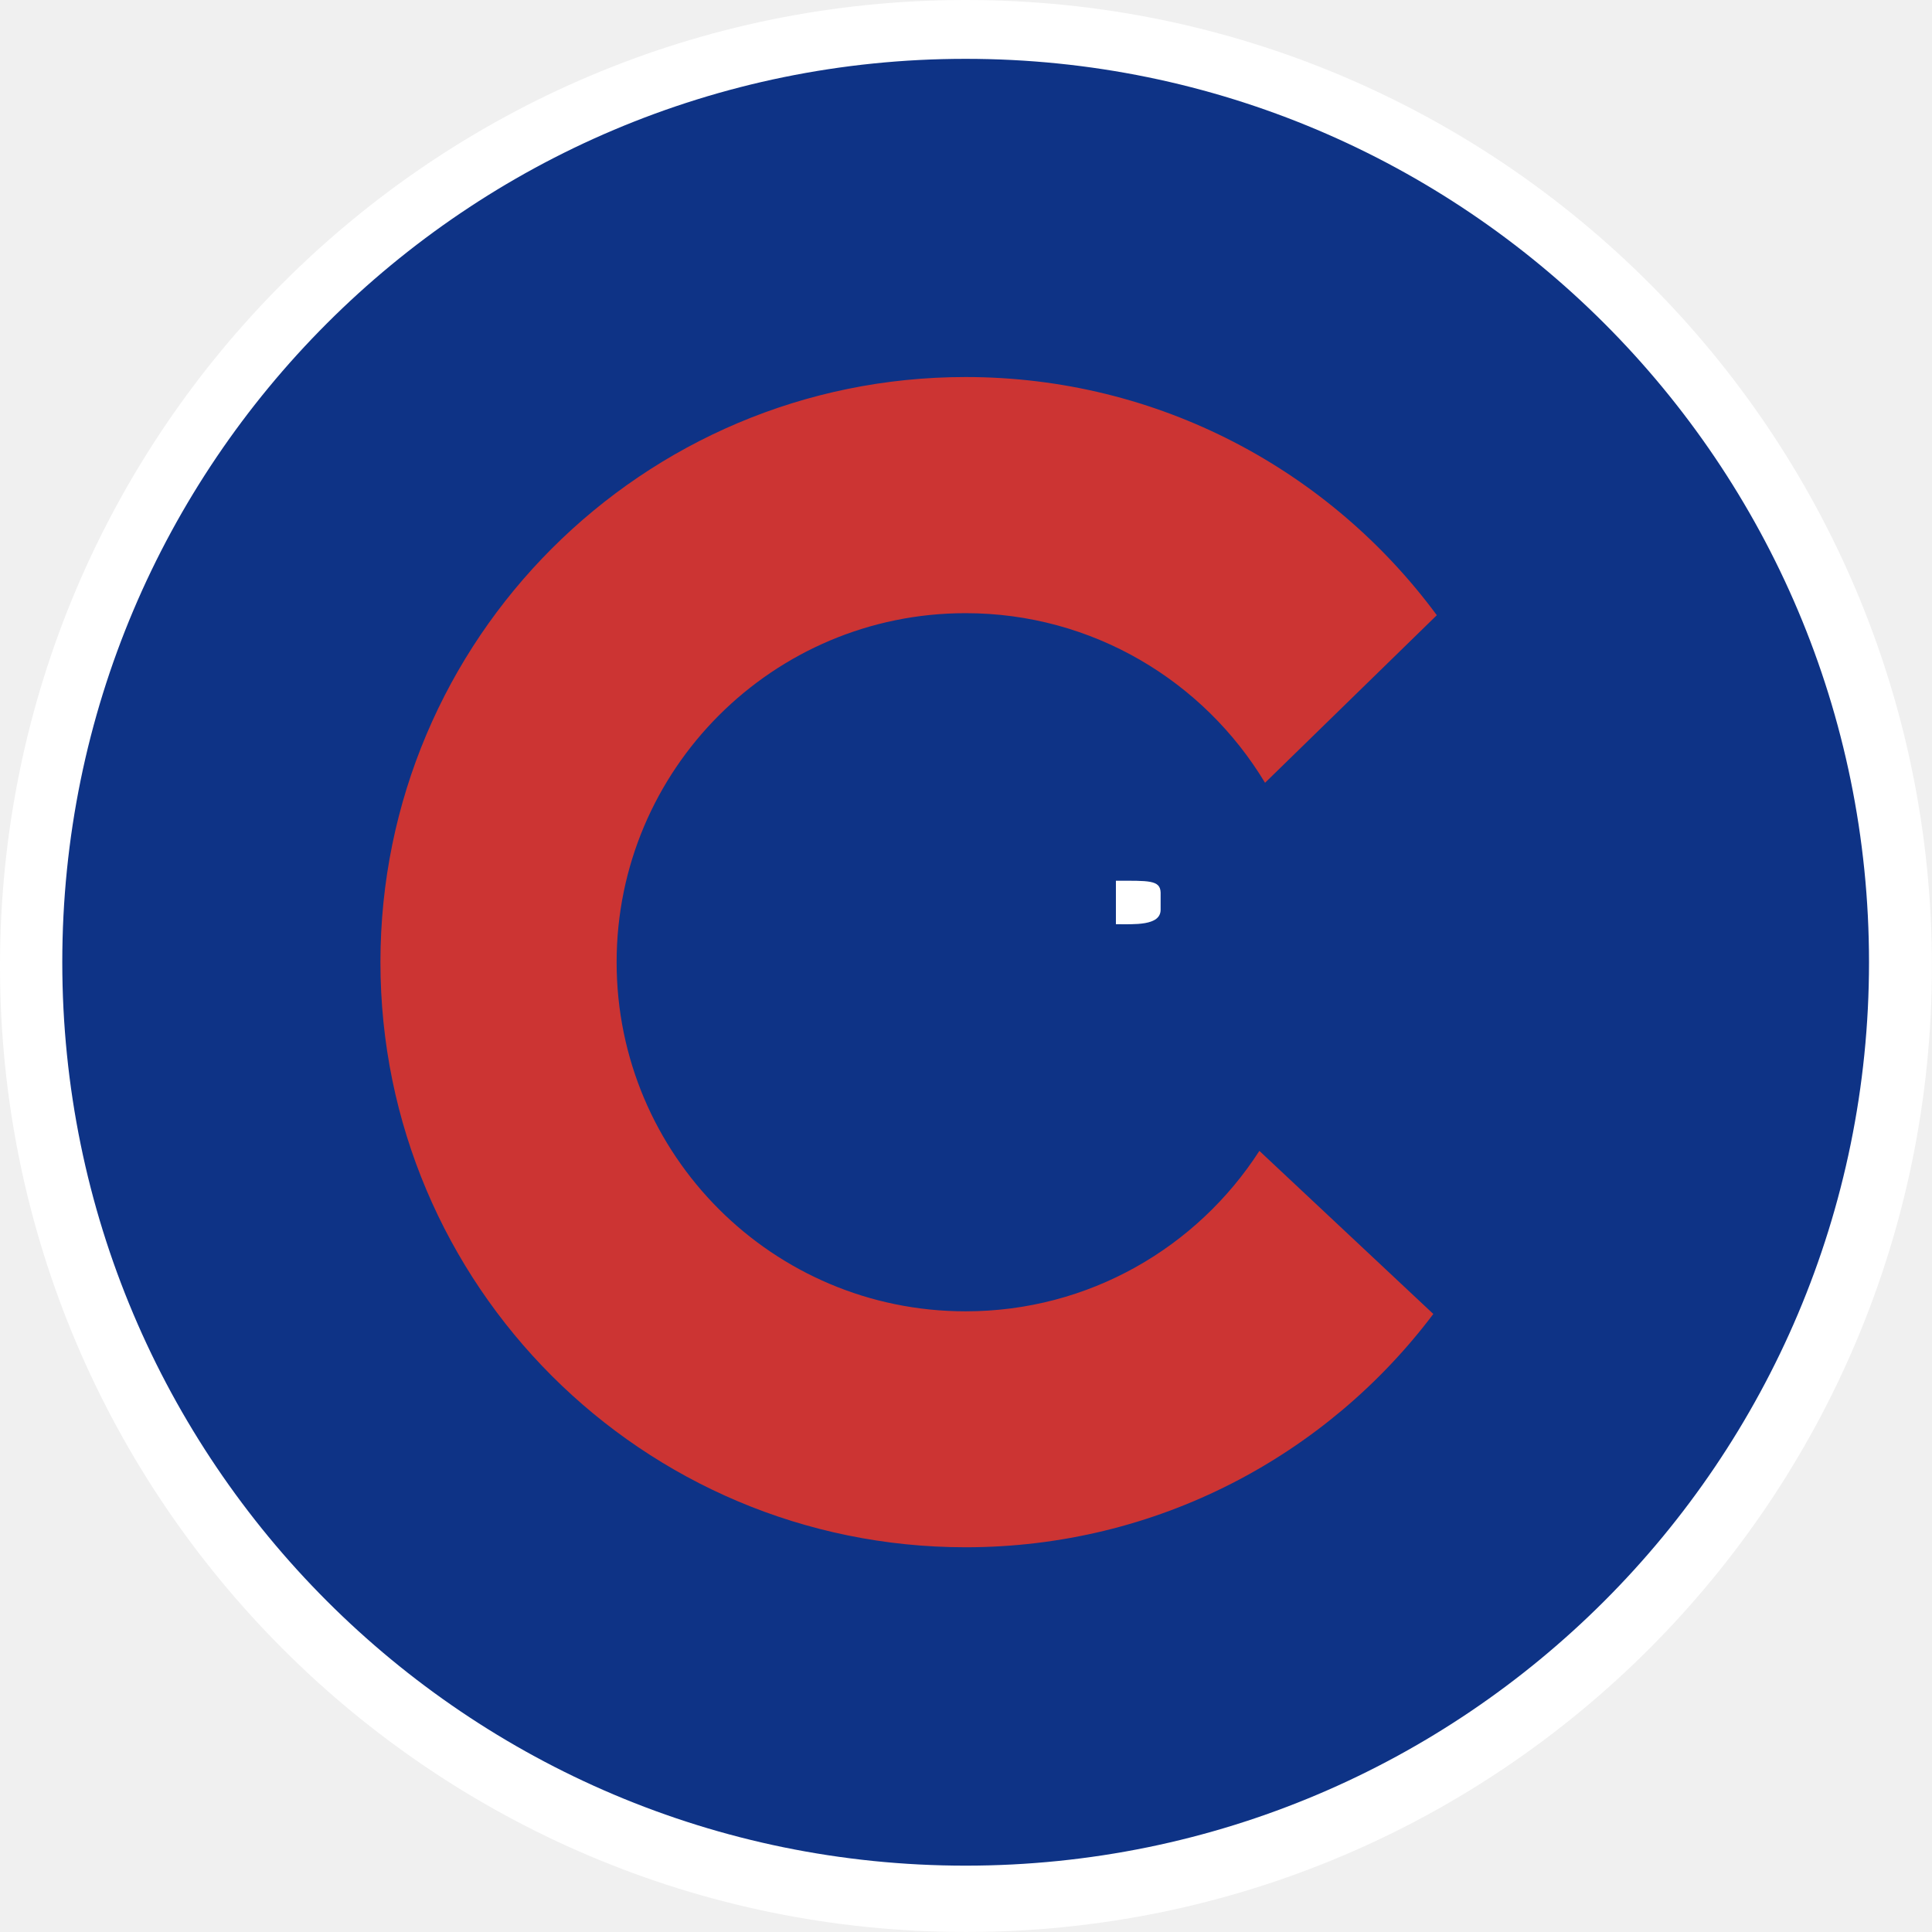
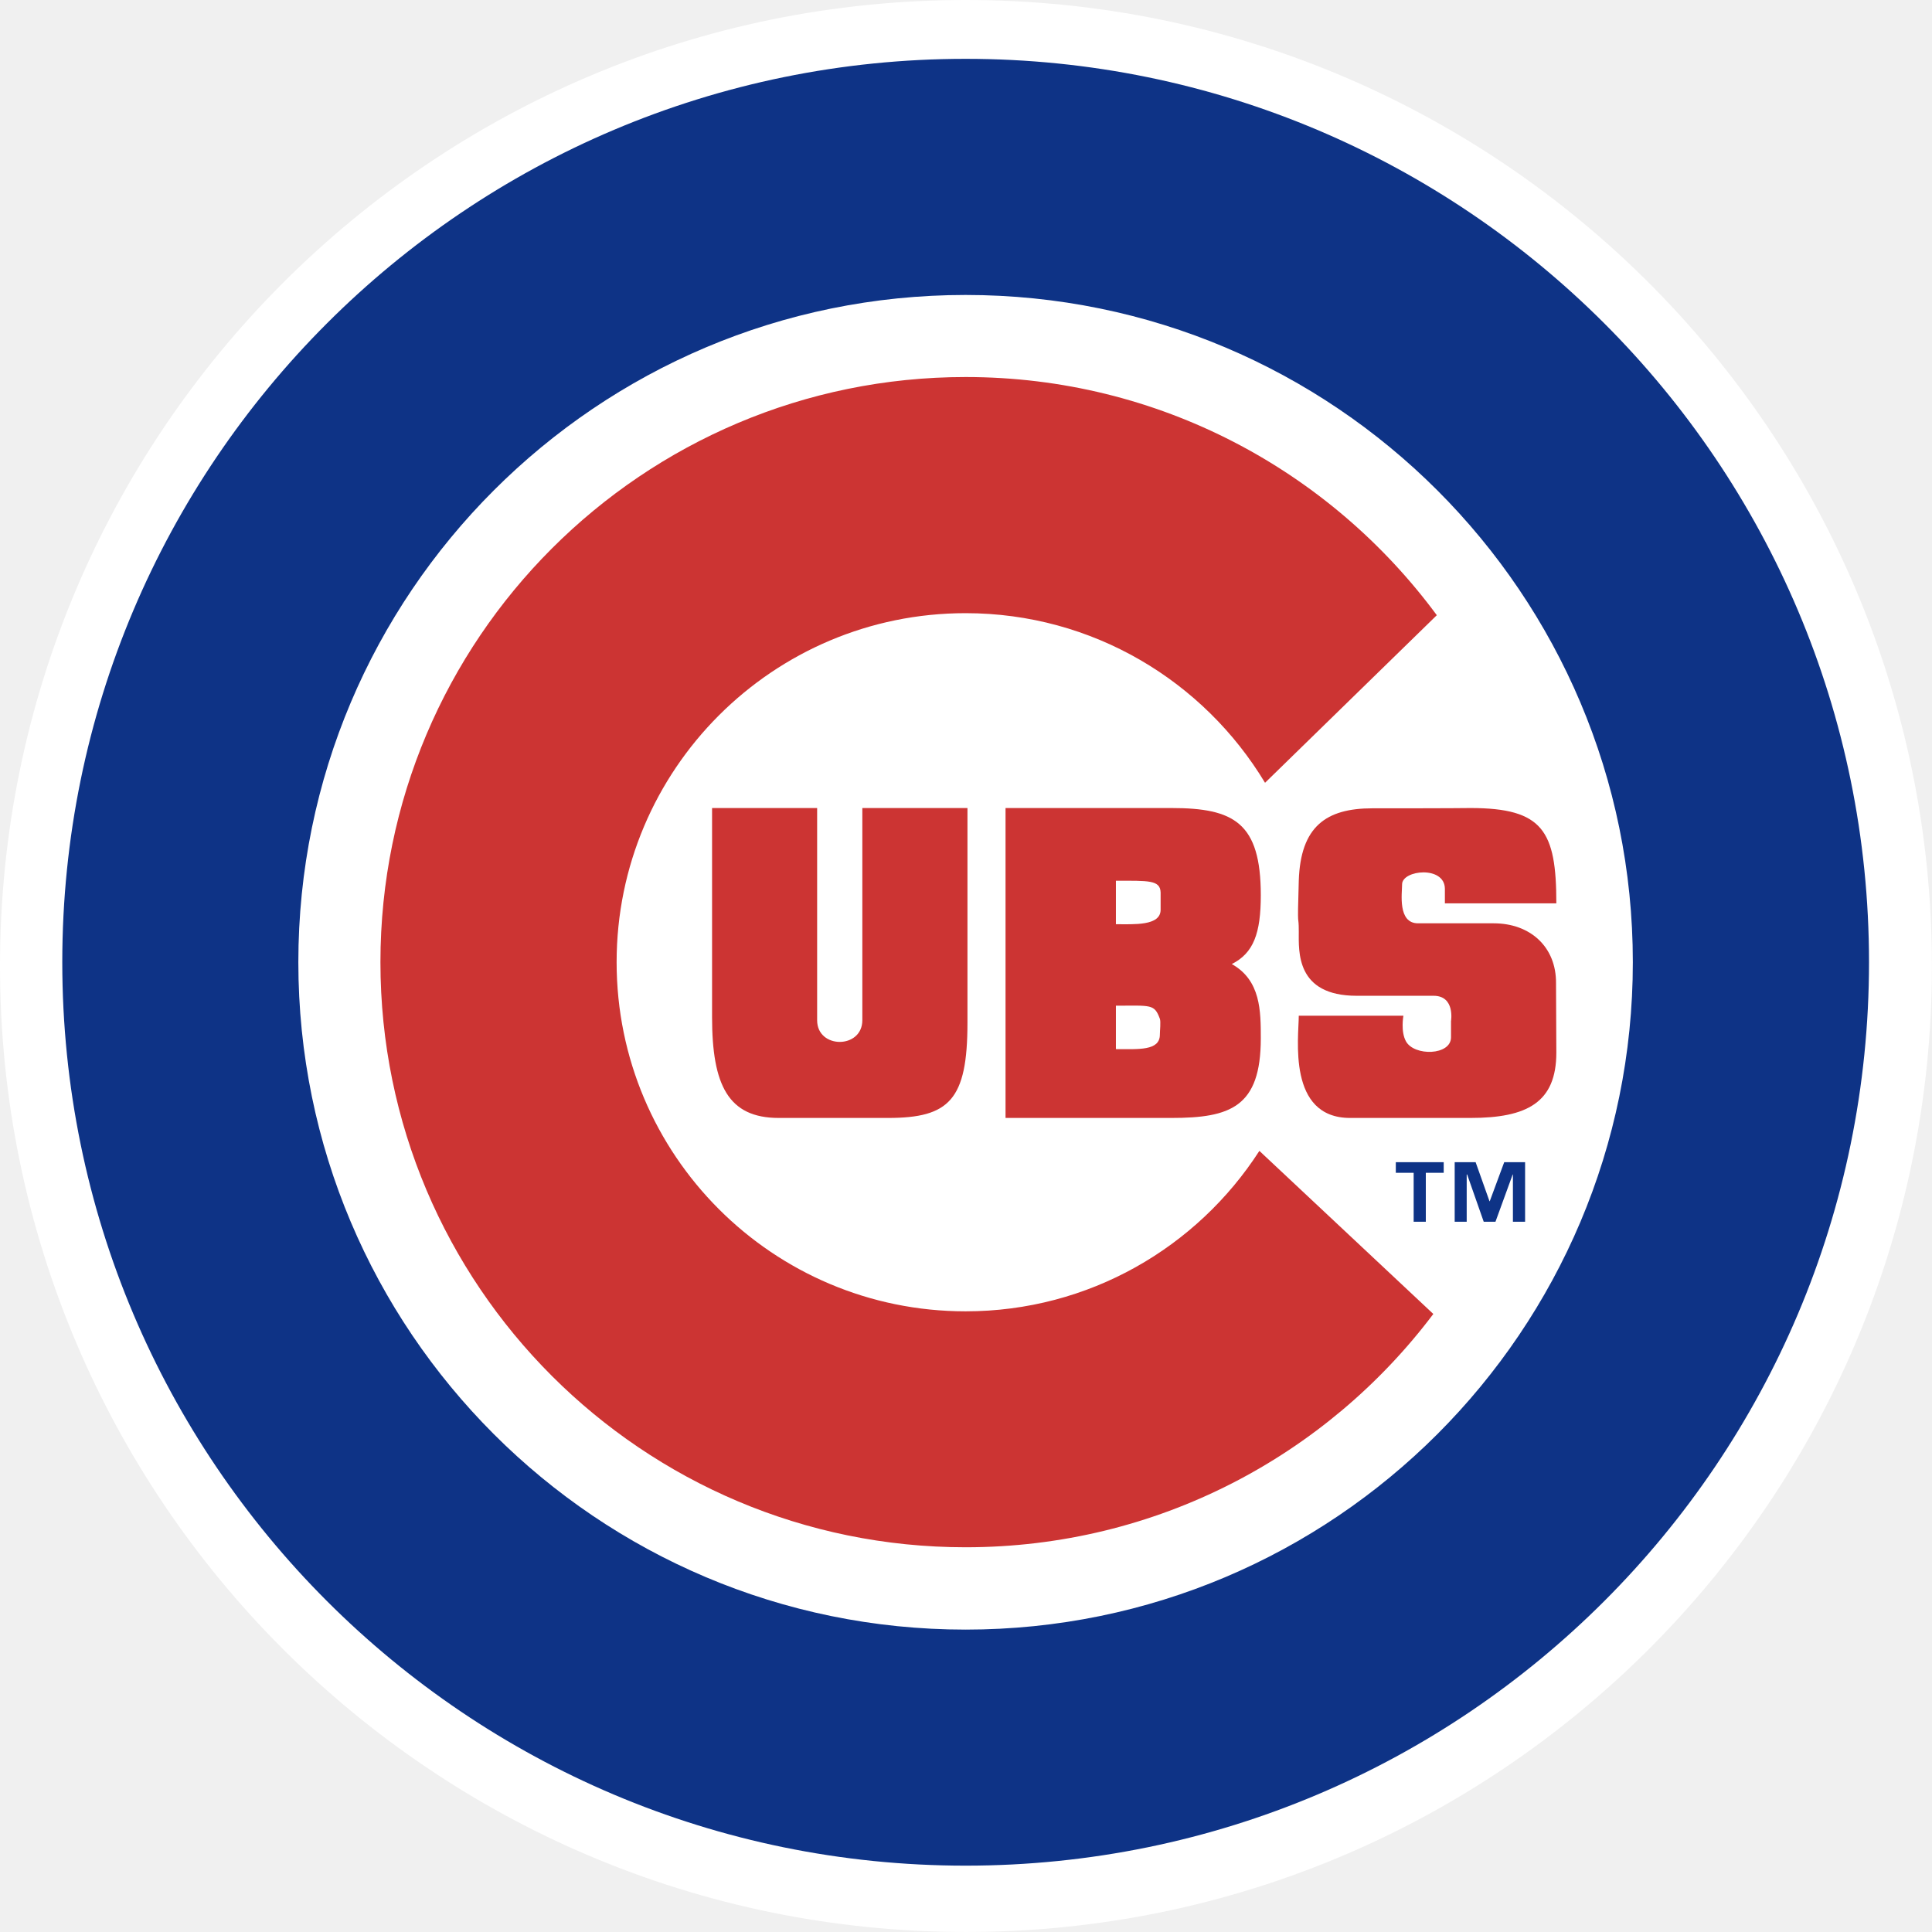
<svg xmlns="http://www.w3.org/2000/svg" viewBox="0 0 233.564 233.575">
  <path d="M0 116.787C0 52.29 52.284 0 116.77 0c64.51 0 116.794 52.29 116.794 116.787 0 64.498-52.284 116.787-116.793 116.787C52.285 233.574 0 181.284 0 116.787z" fill="#FFF" />
-   <path d="M7.53 116.328c0-60.31 48.894-109.215 109.21-109.215 60.31 0 109.22 48.905 109.22 109.215s-48.91 109.226-109.22 109.226c-60.316 0-109.21-48.916-109.21-109.226z" fill="#0E3386" />
+   <path d="M7.53 116.328c0-60.31 48.894-109.215 109.21-109.215 60.31 0 109.22 48.905 109.22 109.215s-48.91 109.226-109.22 109.226c-60.316 0-109.21-48.916-109.21-109.226zm109.21 80.688c44.546 0 80.667-36.13 80.667-80.688 0-44.547-36.12-80.668-80.668-80.668-44.553 0-80.67 36.12-80.67 80.668.002 44.558 36.117 80.688 80.67 80.688z" fill="#0E3386" />
  <path d="M152.256 139.14c-7.513 11.664-20.607 19.397-35.516 19.397-23.31 0-42.192-18.894-42.192-42.208 0-23.284 18.882-42.198 42.192-42.198 15.358 0 28.81 8.224 36.2 20.506l20.768-20.26c-12.896-17.473-33.6-28.795-56.968-28.795-39.063 0-70.746 31.7-70.746 70.746 0 39.067 31.683 70.734 70.746 70.734 23.122 0 43.644-11.075 56.546-28.206l-21.03-19.717z" fill="#CC3433" />
-   <path d="M140.316 107.9c-.044-1.527-1.485-1.42-5.405-1.42v5.255c2.19 0 5.406.224 5.406-1.752V107.9z" fill="#FFF" />
+   <path d="M104.254 123.345V97.69h12.71v25.964c0 9.324-2.2 11.503-9.597 11.503H94.15c-6.094 0-8.063-3.942-8.063-12.187V97.69H98.79v25.654c0 3.493 5.464 3.493 5.464 0M121.567 135.157V97.69h20.063c7.556 0 10.798 1.774 10.798 10.543 0 4.603-.876 6.995-3.508 8.32 3.508 1.964 3.508 5.692 3.508 8.98 0 8.31-3.675 9.624-10.798 9.624h-20.063z" fill="#CC3433" />
+   <path d="M140.316 107.9c-.044-1.527-1.485-1.42-5.405-1.42v5.255c2.19 0 5.406.224 5.406-1.752V107.9zM140.224 123.163c-.667-1.795-1.04-1.58-5.313-1.58v5.254c2.735 0 5.314.224 5.314-1.75 0-.482.13-1.55 0-1.924z" fill="#FFF" />
+   <path d="M177.776 135.157c6.84 0 10.382-1.858 10.382-7.904 0-.737-.038-7.636-.038-8.384.038-4.39-3.118-7.242-7.53-7.242h-9.152c-2.484 0-1.928-3.62-1.928-4.71 0-1.75 5.174-2.296 5.174.556v1.74h13.474c0-8.746-1.597-11.523-10.382-11.523-2.03.033-9.51.033-11.84.033-5.627 0-8.703 2.2-8.917 8.758-.204 6.57 0 3.718 0 6.142 0 2.393-.37 7.765 7 7.765h9.296c2.633 0 2.11 3.065 2.11 3.065v1.954c0 2.21-4.443 2.307-5.446.49-.663-1.195-.31-3.096-.31-3.096h-12.65c0 2.606-1.422 12.357 6.215 12.357h14.54z" fill="#CC3433" />
+   <g>
+     <path d="M174.54 141.79h-2.162v5.916h-1.47v-5.917h-2.157v-1.283h5.79v1.282zm9.842 5.916h-1.473v-5.713h-.028l-2.082 5.713h-1.42l-2.004-5.713h-.054v5.713h-1.452v-7.198h2.532l1.677 4.72h.03l1.748-4.72h2.525v7.198z" fill="#0E3386" />
+   </g>
</svg>
